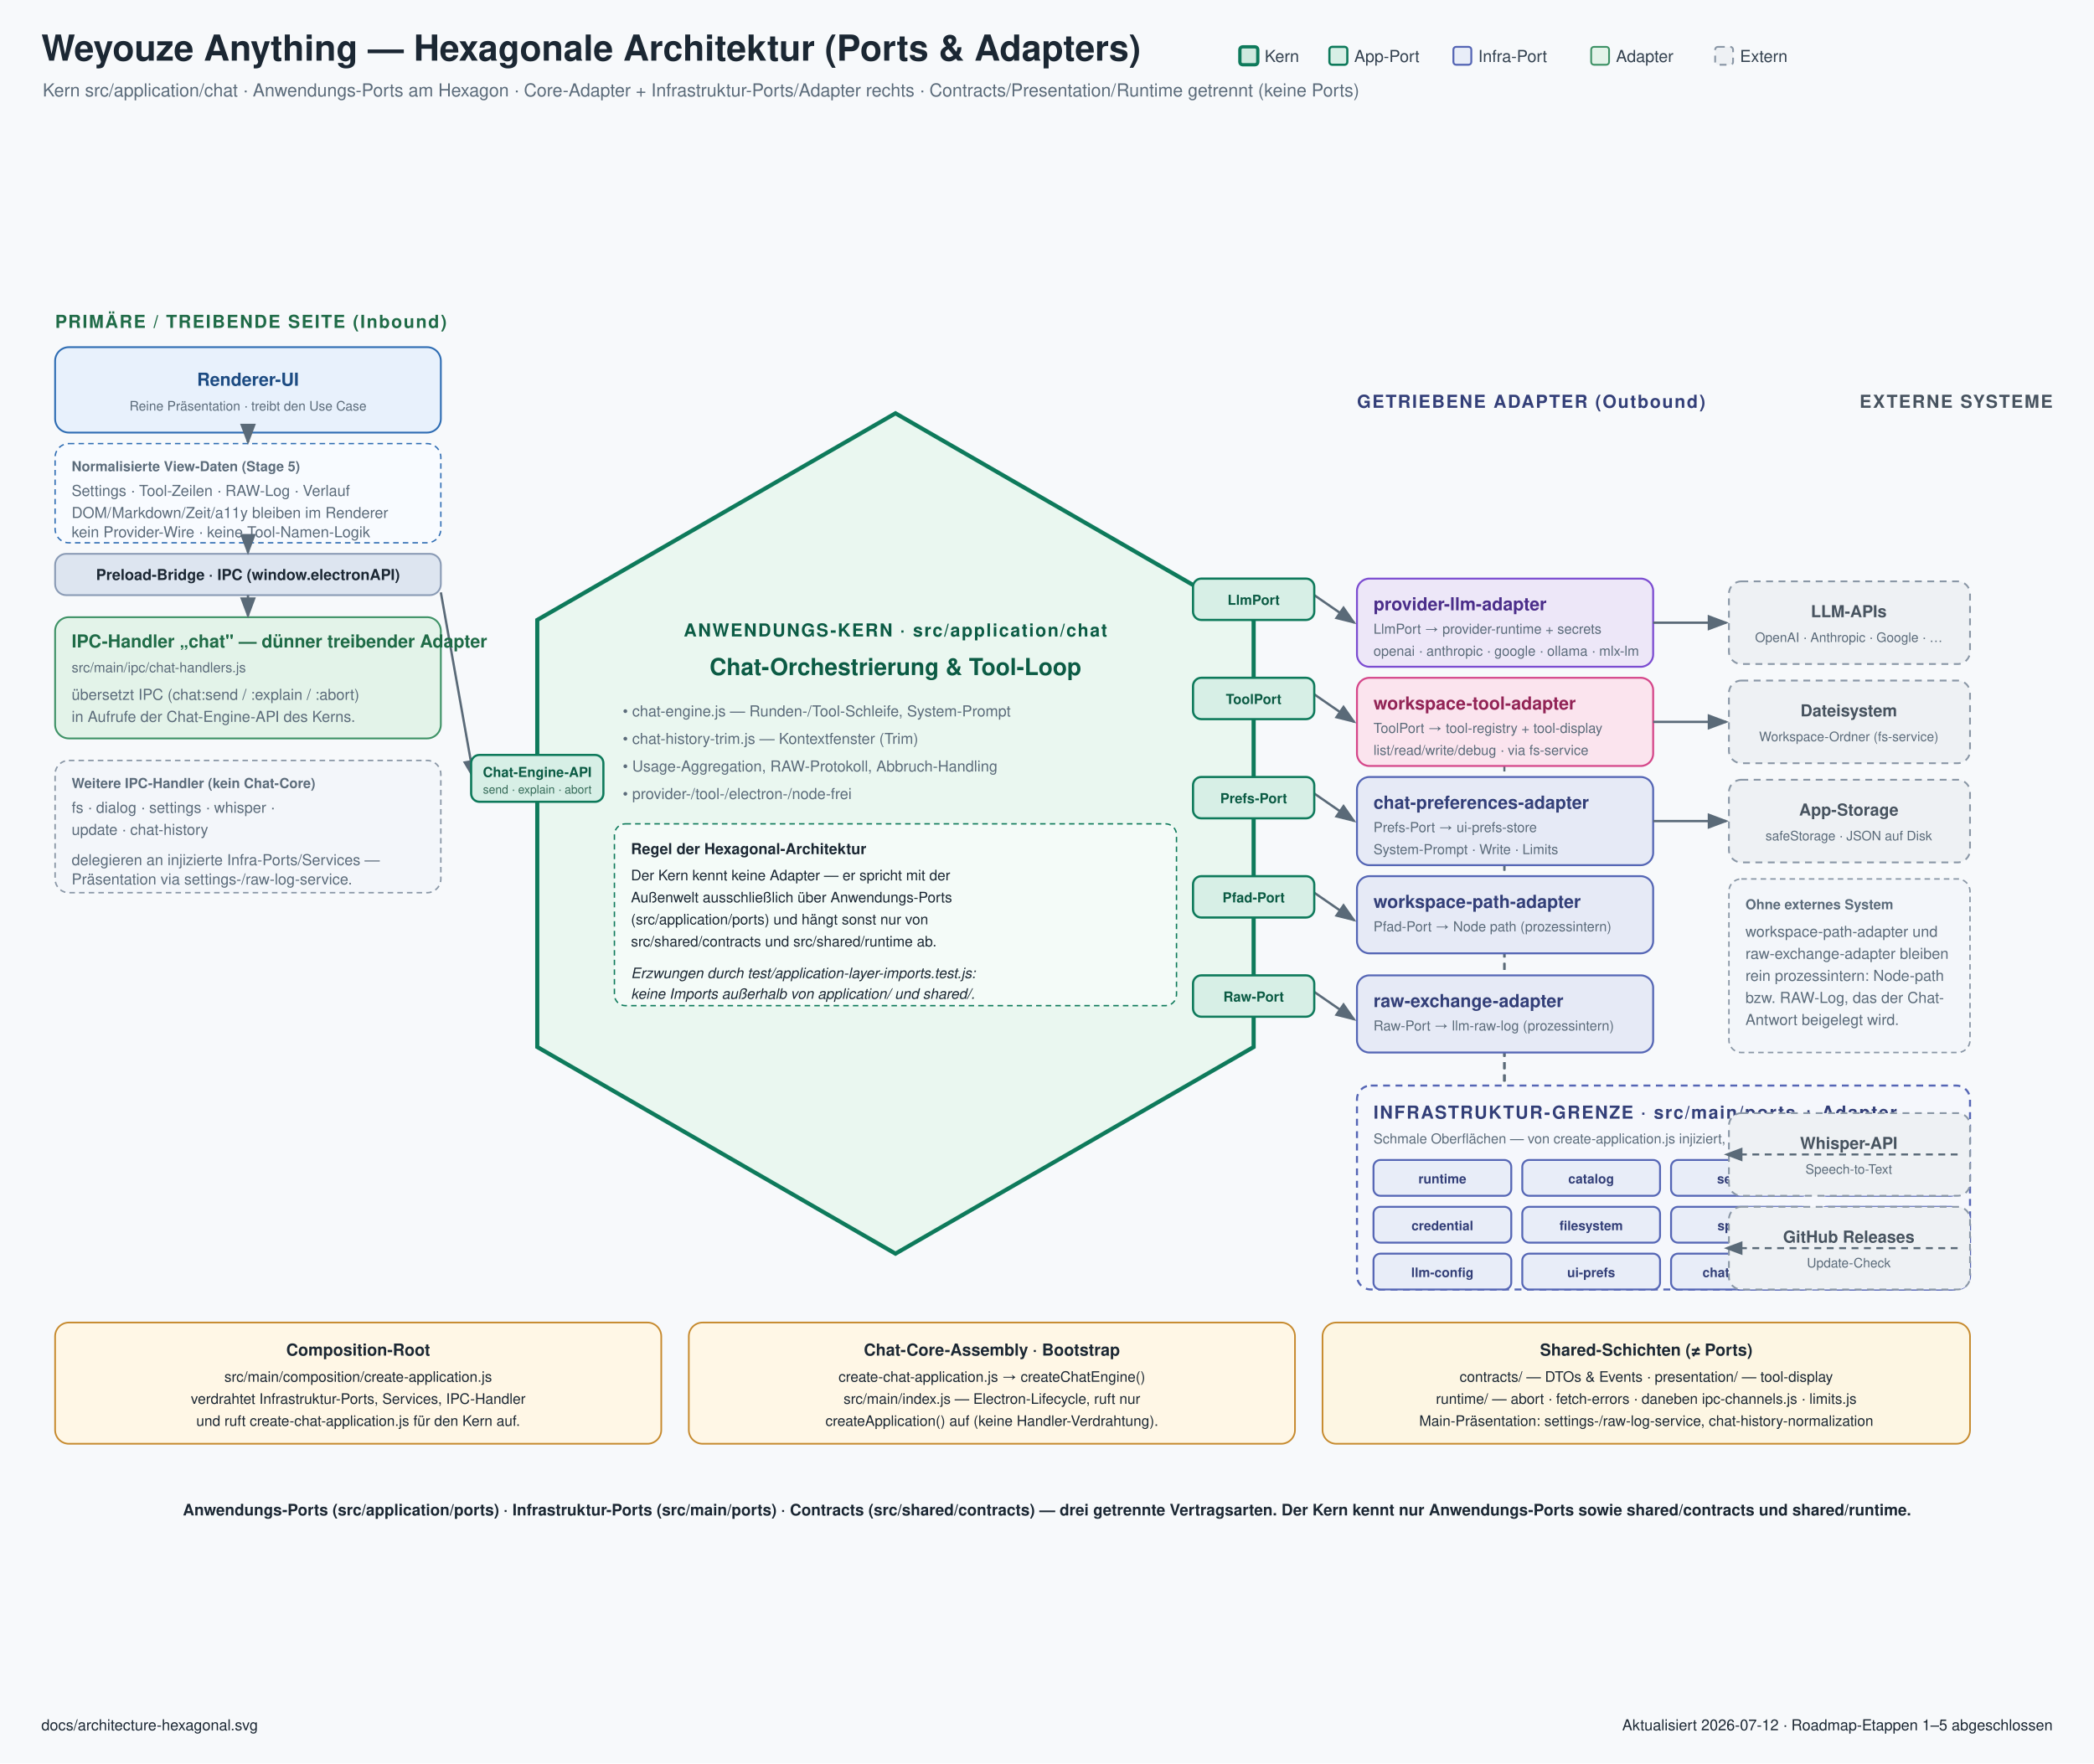
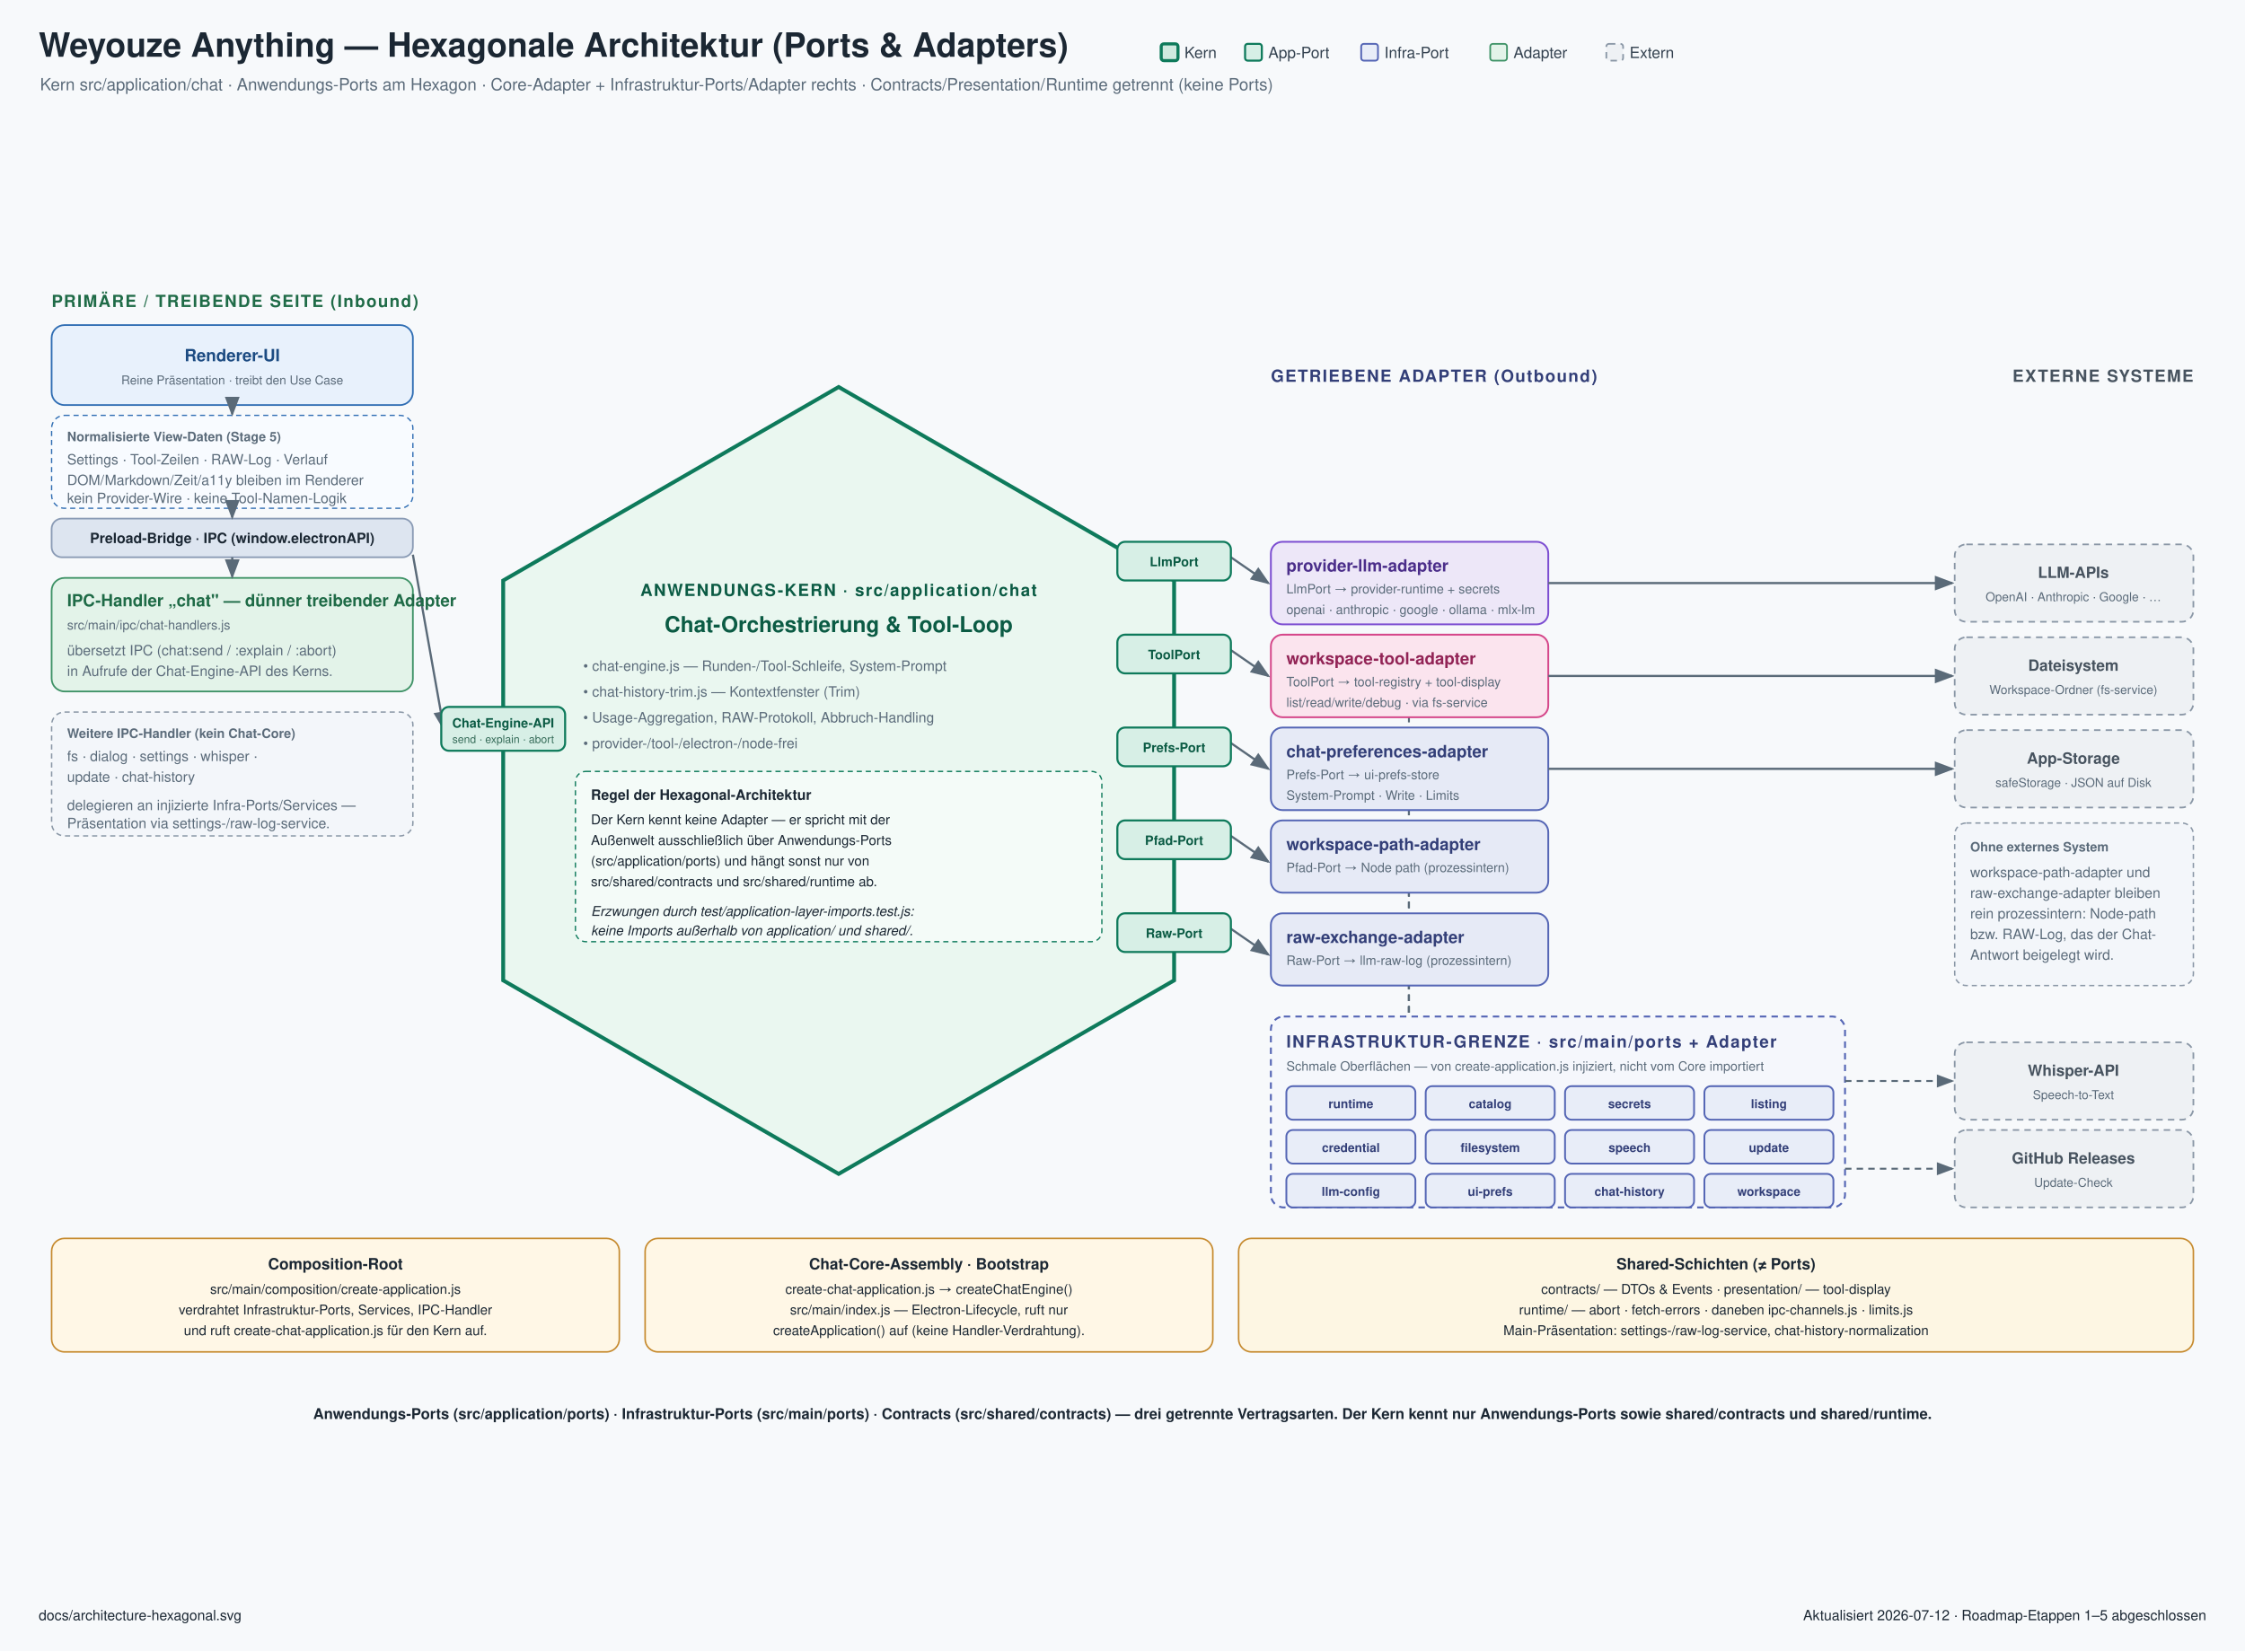
- <svg xmlns="http://www.w3.org/2000/svg" viewBox="0 0 1520 1280" width="1520" height="1280" role="img" aria-labelledby="title desc" font-family="'Segoe UI', Helvetica, Arial, sans-serif">
+ <svg xmlns="http://www.w3.org/2000/svg" viewBox="0 0 1740 1280" width="1740" height="1280" role="img" aria-labelledby="title desc" font-family="'Segoe UI', Helvetica, Arial, sans-serif">
  <defs>
    <marker id="ah" viewBox="0 0 8 6" markerWidth="9" markerHeight="7" refX="7" refY="3" orient="auto-start-reverse">
      <path d="M0,0 L8,3 L0,6 Z" fill="#5a6a78" />
    </marker>
    <style>
      text{fill:#1b2733}
      .t-title{font-size:26px;font-weight:700}
      .t-sub{font-size:13px;fill:#5b6b7a}
      .zlabel{font-size:13px;font-weight:700;letter-spacing:1px}
      .btitle{font-size:13px;font-weight:700}
      .bsub{font-size:10px;fill:#5b6b7a}
      .chip{font-size:12px;font-weight:600;text-anchor:middle}
      .chipsub{font-size:9.5px;fill:#5b6b7a;text-anchor:middle}
      .note{font-size:11px;fill:#5b6b7a}
      .arrlbl{font-size:10px;fill:#47535f;font-weight:600;text-anchor:middle}
      .portlbl{font-size:10px;font-weight:700;fill:#0b5b44;text-anchor:middle}
      .portsub{font-size:8.5px;fill:#356b58;text-anchor:middle}
      .iportlbl{font-size:9.5px;font-weight:700;fill:#333f78;text-anchor:middle}
      .legend{font-size:12px;fill:#33414f}
      .tt-ui{fill:#1c4b82}.tt-hand{fill:#1f6b47}.tt-prov{fill:#4b2e8a}
      .tt-tool{fill:#922456}.tt-svc{fill:#333f78}.tt-ext{fill:#47535f}
      .tt-core{fill:#0b5b44}.tt-contract{fill:#8a5a12}
      rect.ui{fill:#e8f1fc;stroke:#2f6db3;stroke-width:1.3}
      rect.hand{fill:#e3f3e9;stroke:#3e9266;stroke-width:1.3}
      rect.prov{fill:#ede7f8;stroke:#7c4dd1;stroke-width:1.4}
      rect.tool{fill:#fbe4ee;stroke:#d5478a;stroke-width:1.4}
      rect.svc{fill:#e6eaf6;stroke:#5566b5;stroke-width:1.4}
      rect.ext{fill:#eef1f4;stroke:#8a97a6;stroke-width:1.3;stroke-dasharray:5 4}
      rect.core{fill:#cfe9df;stroke:#0e7a5b;stroke-width:2.4}
      rect.preload{fill:#dde5f0;stroke:#8a9bb5;stroke-width:1.3}
      rect.port{fill:#d7efe6;stroke:#0e7a5b;stroke-width:1.6}
      rect.iport{fill:#e8edf8;stroke:#5566b5;stroke-width:1.4}
      .flow{stroke:#5a6a78;stroke-width:1.7;fill:none}
      .flow-d{stroke:#5a6a78;stroke-width:1.5;fill:none;stroke-dasharray:5 4}
      .hex{fill:#eaf7f0;stroke:#0e7a5b;stroke-width:3}
    </style>
  </defs>
-   <rect x="0" y="0" width="1520" height="1280" fill="#f7f9fb" />
+   <rect x="0" y="0" width="1740" height="1280" fill="#f7f9fb" />
  <text class="t-title" x="30" y="44">Weyouze Anything — Hexagonale Architektur (Ports &amp; Adapters)</text>
  <text class="t-sub" x="31" y="70">Kern src/application/chat · Anwendungs-Ports am Hexagon · Core-Adapter + Infrastruktur-Ports/Adapter rechts · Contracts/Presentation/Runtime getrennt (keine Ports)</text>
  <g>
    <rect class="core" x="900" y="34" width="13" height="13" rx="2" />
    <text class="legend" x="918" y="45">Kern</text>
    <rect class="port" x="965" y="34" width="13" height="13" rx="2" />
    <text class="legend" x="983" y="45">App-Port</text>
    <rect class="iport" x="1055" y="34" width="13" height="13" rx="2" />
    <text class="legend" x="1073" y="45">Infra-Port</text>
    <rect class="hand" x="1155" y="34" width="13" height="13" rx="2" />
    <text class="legend" x="1173" y="45">Adapter</text>
    <rect class="ext" x="1245" y="34" width="13" height="13" rx="2" />
    <text class="legend" x="1263" y="45">Extern</text>
  </g>
  <text class="zlabel tt-hand" x="40" y="238">PRIMÄRE / TREIBENDE SEITE (Inbound)</text>
  <text class="zlabel tt-svc" x="985" y="296">GETRIEBENE ADAPTER (Outbound)</text>
-   <text class="zlabel tt-ext" x="1490" y="296" text-anchor="end">EXTERNE SYSTEME</text>
+   <text class="zlabel tt-ext" x="1700" y="296" text-anchor="end">EXTERNE SYSTEME</text>
  <line class="flow" x1="954" y1="432" x2="983" y2="452" marker-end="url(#ah)" />
  <line class="flow" x1="954" y1="504" x2="983" y2="524" marker-end="url(#ah)" />
  <line class="flow" x1="954" y1="576" x2="983" y2="596" marker-end="url(#ah)" />
  <line class="flow" x1="954" y1="648" x2="983" y2="668" marker-end="url(#ah)" />
  <line class="flow" x1="954" y1="720" x2="983" y2="740" marker-end="url(#ah)" />
  <line class="flow-d" x1="1092" y1="492" x2="1092" y2="808" marker-end="url(#ah)" />
  <line class="flow-d" x1="1092" y1="564" x2="1092" y2="808" marker-end="url(#ah)" />
  <line class="flow-d" x1="1092" y1="636" x2="1092" y2="808" marker-end="url(#ah)" />
  <line class="flow-d" x1="1092" y1="708" x2="1092" y2="808" marker-end="url(#ah)" />
  <line class="flow-d" x1="1092" y1="780" x2="1092" y2="808" marker-end="url(#ah)" />
  <line class="flow" x1="320" y1="430" x2="344" y2="565" marker-end="url(#ah)" />
  <polygon class="hex" points="650,300 910,450 910,760 650,910 390,760 390,450" />
  <text x="650" y="462" text-anchor="middle" class="zlabel tt-core">ANWENDUNGS-KERN · src/application/chat</text>
  <text x="650" y="490" text-anchor="middle" font-size="17" font-weight="700" class="tt-core">Chat-Orchestrierung &amp; Tool-Loop</text>
  <text class="note" x="452" y="520" fill="#204b3d">• chat-engine.js — Runden-/Tool-Schleife, System-Prompt</text>
  <text class="note" x="452" y="540" fill="#204b3d">• chat-history-trim.js — Kontextfenster (Trim)</text>
  <text class="note" x="452" y="560" fill="#204b3d">• Usage-Aggregation, RAW-Protokoll, Abbruch-Handling</text>
  <text class="note" x="452" y="580" fill="#204b3d">• provider-/tool-/electron-/node-frei</text>
  <rect x="446" y="598" width="408" height="132" rx="8" fill="#f4fbf8" stroke="#0e7a5b" stroke-width="1" stroke-dasharray="4 3" />
  <text x="458" y="620" font-size="11" font-weight="700" fill="#0b5b44">Regel der Hexagonal-Architektur</text>
  <text x="458" y="639" font-size="10.5" fill="#356b58">Der Kern kennt keine Adapter — er spricht mit der</text>
  <text x="458" y="655" font-size="10.5" fill="#356b58">Außenwelt ausschließlich über Anwendungs-Ports</text>
  <text x="458" y="671" font-size="10.5" fill="#356b58">(src/application/ports) und hängt sonst nur von</text>
  <text x="458" y="687" font-size="10.5" fill="#356b58">src/shared/contracts und src/shared/runtime ab.</text>
  <text x="458" y="710" font-size="10.5" font-style="italic" fill="#0b5b44">Erzwungen durch test/application-layer-imports.test.js:</text>
  <text x="458" y="725" font-size="10.5" font-style="italic" fill="#0b5b44">keine Imports außerhalb von application/ und shared/.</text>
  <rect class="port" x="342" y="548" width="96" height="34" rx="6" />
  <text class="portlbl" x="390" y="564">Chat-Engine-API</text>
  <text class="portsub" x="390" y="576">send · explain · abort</text>
  <rect class="port" x="866" y="420" width="88" height="30" rx="6" />
  <text class="portlbl" x="910" y="439">LlmPort</text>
  <rect class="port" x="866" y="492" width="88" height="30" rx="6" />
  <text class="portlbl" x="910" y="511">ToolPort</text>
  <rect class="port" x="866" y="564" width="88" height="30" rx="6" />
  <text class="portlbl" x="910" y="583">Prefs-Port</text>
  <rect class="port" x="866" y="636" width="88" height="30" rx="6" />
  <text class="portlbl" x="910" y="655">Pfad-Port</text>
  <rect class="port" x="866" y="708" width="88" height="30" rx="6" />
  <text class="portlbl" x="910" y="727">Raw-Port</text>
  <rect class="ui" x="40" y="252" width="280" height="62" rx="10" />
  <text class="btitle tt-ui" x="180" y="280" text-anchor="middle">Renderer-UI</text>
  <text class="chipsub" x="180" y="298">Reine Präsentation · treibt den Use Case</text>
  <rect x="40" y="322" width="280" height="72" rx="10" fill="#f8fbff" stroke="#2f6db3" stroke-width="1" stroke-dasharray="4 3" />
  <text class="bsub" x="52" y="342" font-weight="700" fill="#1c4b82">Normalisierte View-Daten (Stage 5)</text>
  <text class="note" x="52" y="360">Settings · Tool-Zeilen · RAW-Log · Verlauf</text>
  <text class="note" x="52" y="376">DOM/Markdown/Zeit/a11y bleiben im Renderer</text>
  <text class="note" x="52" y="390">kein Provider-Wire · keine Tool-Namen-Logik</text>
  <rect class="preload" x="40" y="402" width="280" height="30" rx="8" />
  <text x="180" y="421" text-anchor="middle" font-size="11" font-weight="600" fill="#1e2b3d">Preload-Bridge · IPC (window.electronAPI)</text>
  <rect class="hand" x="40" y="448" width="280" height="88" rx="10" fill="#eef7f1" />
  <text class="btitle tt-hand" x="52" y="470">IPC-Handler „chat" — dünner treibender Adapter</text>
  <text class="bsub" x="52" y="488">src/main/ipc/chat-handlers.js</text>
  <text class="note" x="52" y="508">übersetzt IPC (chat:send / :explain / :abort)</text>
  <text class="note" x="52" y="524">in Aufrufe der Chat-Engine-API des Kerns.</text>
  <rect x="40" y="552" width="280" height="96" rx="10" fill="#f3f6fa" stroke="#8a97a6" stroke-width="1.1" stroke-dasharray="4 3" />
  <text class="bsub" x="52" y="572" font-weight="700" fill="#47535f">Weitere IPC-Handler (kein Chat-Core)</text>
  <text class="note" x="52" y="590">fs · dialog · settings · whisper ·</text>
  <text class="note" x="52" y="606">update · chat-history</text>
  <text class="note" x="52" y="628">delegieren an injizierte Infra-Ports/Services —</text>
  <text class="note" x="52" y="642">Präsentation via settings-/raw-log-service.</text>
  <line class="flow" x1="180" y1="314" x2="180" y2="321" marker-end="url(#ah)" />
  <line class="flow" x1="180" y1="394" x2="180" y2="401" marker-end="url(#ah)" />
  <line class="flow" x1="180" y1="432" x2="180" y2="447" marker-end="url(#ah)" />
  <rect class="prov" x="985" y="420" width="215" height="64" rx="9" />
  <text class="btitle tt-prov" x="997" y="443">provider-llm-adapter</text>
  <text class="bsub" x="997" y="460">LlmPort → provider-runtime + secrets</text>
  <text class="bsub" x="997" y="476">openai · anthropic · google · ollama · mlx-lm</text>
  <rect class="tool" x="985" y="492" width="215" height="64" rx="9" />
  <text class="btitle tt-tool" x="997" y="515">workspace-tool-adapter</text>
  <text class="bsub" x="997" y="532">ToolPort → tool-registry + tool-display</text>
  <text class="bsub" x="997" y="548">list/read/write/debug · via fs-service</text>
  <rect class="svc" x="985" y="564" width="215" height="64" rx="9" />
  <text class="btitle tt-svc" x="997" y="587">chat-preferences-adapter</text>
  <text class="bsub" x="997" y="604">Prefs-Port → ui-prefs-store</text>
  <text class="bsub" x="997" y="620">System-Prompt · Write · Limits</text>
  <rect class="svc" x="985" y="636" width="215" height="56" rx="9" />
  <text class="btitle tt-svc" x="997" y="659">workspace-path-adapter</text>
  <text class="bsub" x="997" y="676">Pfad-Port → Node path (prozessintern)</text>
  <rect class="svc" x="985" y="708" width="215" height="56" rx="9" />
  <text class="btitle tt-svc" x="997" y="731">raw-exchange-adapter</text>
  <text class="bsub" x="997" y="748">Raw-Port → llm-raw-log (prozessintern)</text>
-   <line class="flow" x1="1200" y1="452" x2="1253" y2="452" marker-end="url(#ah)" />
-   <line class="flow" x1="1200" y1="524" x2="1253" y2="524" marker-end="url(#ah)" />
-   <line class="flow" x1="1200" y1="596" x2="1253" y2="596" marker-end="url(#ah)" />
+   <line class="flow" x1="1200" y1="452" x2="1513" y2="452" marker-end="url(#ah)" />
+   <line class="flow" x1="1200" y1="524" x2="1513" y2="524" marker-end="url(#ah)" />
+   <line class="flow" x1="1200" y1="596" x2="1513" y2="596" marker-end="url(#ah)" />
  <rect x="985" y="788" width="445" height="148" rx="10" fill="#f5f7fc" stroke="#5566b5" stroke-width="1.5" stroke-dasharray="5 4" />
  <text class="zlabel tt-svc" x="997" y="812">INFRASTRUKTUR-GRENZE · src/main/ports + Adapter</text>
  <text class="bsub" x="997" y="830">Schmale Oberflächen — von create-application.js injiziert, nicht vom Core importiert</text>
  <g>
    <rect class="iport" x="997" y="842" width="100" height="26" rx="5" />
    <text class="iportlbl" x="1047" y="859">runtime</text>
    <rect class="iport" x="1105" y="842" width="100" height="26" rx="5" />
    <text class="iportlbl" x="1155" y="859">catalog</text>
    <rect class="iport" x="1213" y="842" width="100" height="26" rx="5" />
    <text class="iportlbl" x="1263" y="859">secrets</text>
    <rect class="iport" x="1321" y="842" width="100" height="26" rx="5" />
    <text class="iportlbl" x="1371" y="859">listing</text>
  </g>
  <g>
    <rect class="iport" x="997" y="876" width="100" height="26" rx="5" />
    <text class="iportlbl" x="1047" y="893">credential</text>
    <rect class="iport" x="1105" y="876" width="100" height="26" rx="5" />
    <text class="iportlbl" x="1155" y="893">filesystem</text>
    <rect class="iport" x="1213" y="876" width="100" height="26" rx="5" />
    <text class="iportlbl" x="1263" y="893">speech</text>
    <rect class="iport" x="1321" y="876" width="100" height="26" rx="5" />
    <text class="iportlbl" x="1371" y="893">update</text>
  </g>
  <g>
    <rect class="iport" x="997" y="910" width="100" height="26" rx="5" />
    <text class="iportlbl" x="1047" y="927">llm-config</text>
    <rect class="iport" x="1105" y="910" width="100" height="26" rx="5" />
    <text class="iportlbl" x="1155" y="927">ui-prefs</text>
    <rect class="iport" x="1213" y="910" width="100" height="26" rx="5" />
    <text class="iportlbl" x="1263" y="927">chat-history</text>
    <rect class="iport" x="1321" y="910" width="100" height="26" rx="5" />
    <text class="iportlbl" x="1371" y="927">workspace</text>
  </g>
-   <rect class="ext" x="1255" y="422" width="175" height="60" rx="9" />
-   <text class="chip tt-ext" x="1342" y="448">LLM-APIs</text>
-   <text class="chipsub" x="1342" y="466">OpenAI · Anthropic · Google · …</text>
-   <rect class="ext" x="1255" y="494" width="175" height="60" rx="9" />
-   <text class="chip tt-ext" x="1342" y="520">Dateisystem</text>
-   <text class="chipsub" x="1342" y="538">Workspace-Ordner (fs-service)</text>
-   <rect class="ext" x="1255" y="566" width="175" height="60" rx="9" />
-   <text class="chip tt-ext" x="1342" y="592">App-Storage</text>
-   <text class="chipsub" x="1342" y="610">safeStorage · JSON auf Disk</text>
-   <rect x="1255" y="638" width="175" height="126" rx="9" fill="#f3f6fa" stroke="#8a97a6" stroke-width="1.1" stroke-dasharray="4 3" />
-   <text class="bsub" x="1267" y="660" font-weight="700" fill="#47535f">Ohne externes System</text>
-   <text class="note" x="1267" y="680">workspace-path-adapter und</text>
-   <text class="note" x="1267" y="696">raw-exchange-adapter bleiben</text>
-   <text class="note" x="1267" y="712">rein prozessintern: Node-path</text>
-   <text class="note" x="1267" y="728">bzw. RAW-Log, das der Chat-</text>
-   <text class="note" x="1267" y="744">Antwort beigelegt wird.</text>
-   <rect class="ext" x="1255" y="808" width="175" height="60" rx="9" />
-   <text class="chip tt-ext" x="1342" y="834">Whisper-API</text>
-   <text class="chipsub" x="1342" y="852">Speech-to-Text</text>
-   <rect class="ext" x="1255" y="876" width="175" height="60" rx="9" />
-   <text class="chip tt-ext" x="1342" y="902">GitHub Releases</text>
-   <text class="chipsub" x="1342" y="920">Update-Check</text>
-   <line class="flow-d" x1="1421" y1="838" x2="1253" y2="838" marker-end="url(#ah)" />
-   <line class="flow-d" x1="1421" y1="906" x2="1253" y2="906" marker-end="url(#ah)" />
+   <rect class="ext" x="1515" y="422" width="185" height="60" rx="9" />
+   <text class="chip tt-ext" x="1607" y="448">LLM-APIs</text>
+   <text class="chipsub" x="1607" y="466">OpenAI · Anthropic · Google · …</text>
+   <rect class="ext" x="1515" y="494" width="185" height="60" rx="9" />
+   <text class="chip tt-ext" x="1607" y="520">Dateisystem</text>
+   <text class="chipsub" x="1607" y="538">Workspace-Ordner (fs-service)</text>
+   <rect class="ext" x="1515" y="566" width="185" height="60" rx="9" />
+   <text class="chip tt-ext" x="1607" y="592">App-Storage</text>
+   <text class="chipsub" x="1607" y="610">safeStorage · JSON auf Disk</text>
+   <rect x="1515" y="638" width="185" height="126" rx="9" fill="#f3f6fa" stroke="#8a97a6" stroke-width="1.1" stroke-dasharray="4 3" />
+   <text class="bsub" x="1527" y="660" font-weight="700" fill="#47535f">Ohne externes System</text>
+   <text class="note" x="1527" y="680">workspace-path-adapter und</text>
+   <text class="note" x="1527" y="696">raw-exchange-adapter bleiben</text>
+   <text class="note" x="1527" y="712">rein prozessintern: Node-path</text>
+   <text class="note" x="1527" y="728">bzw. RAW-Log, das der Chat-</text>
+   <text class="note" x="1527" y="744">Antwort beigelegt wird.</text>
+   <rect class="ext" x="1515" y="808" width="185" height="60" rx="9" />
+   <text class="chip tt-ext" x="1607" y="834">Whisper-API</text>
+   <text class="chipsub" x="1607" y="852">Speech-to-Text</text>
+   <rect class="ext" x="1515" y="876" width="185" height="60" rx="9" />
+   <text class="chip tt-ext" x="1607" y="902">GitHub Releases</text>
+   <text class="chipsub" x="1607" y="920">Update-Check</text>
+   <line class="flow-d" x1="1430" y1="838" x2="1513" y2="838" marker-end="url(#ah)" />
+   <line class="flow-d" x1="1430" y1="906" x2="1513" y2="906" marker-end="url(#ah)" />
  <rect x="40" y="960" width="440" height="88" rx="10" fill="#fff7e6" stroke="#c68a2e" stroke-width="1.2" />
  <text x="260" y="984" text-anchor="middle" font-size="12" font-weight="700" fill="#8a5a12">Composition-Root</text>
  <text x="260" y="1003" text-anchor="middle" font-size="10.5" fill="#8a5a12">src/main/composition/create-application.js</text>
  <text x="260" y="1019" text-anchor="middle" font-size="10.5" fill="#8a5a12">verdrahtet Infrastruktur-Ports, Services, IPC-Handler</text>
  <text x="260" y="1035" text-anchor="middle" font-size="10.5" fill="#8a5a12">und ruft create-chat-application.js für den Kern auf.</text>
  <rect x="500" y="960" width="440" height="88" rx="10" fill="#fff7e6" stroke="#c68a2e" stroke-width="1.2" />
  <text x="720" y="984" text-anchor="middle" font-size="12" font-weight="700" fill="#8a5a12">Chat-Core-Assembly · Bootstrap</text>
  <text x="720" y="1003" text-anchor="middle" font-size="10.5" fill="#8a5a12">create-chat-application.js → createChatEngine()</text>
  <text x="720" y="1019" text-anchor="middle" font-size="10.5" fill="#8a5a12">src/main/index.js — Electron-Lifecycle, ruft nur</text>
  <text x="720" y="1035" text-anchor="middle" font-size="10.5" fill="#8a5a12">createApplication() auf (keine Handler-Verdrahtung).</text>
-   <rect x="960" y="960" width="470" height="88" rx="10" fill="#fdf6e3" stroke="#c68a2e" stroke-width="1.2" />
-   <text x="1195" y="984" text-anchor="middle" font-size="12" font-weight="700" fill="#8a5a12">Shared-Schichten (≠ Ports)</text>
-   <text x="1195" y="1003" text-anchor="middle" font-size="10.5" fill="#8a5a12">contracts/ — DTOs &amp; Events · presentation/ — tool-display</text>
-   <text x="1195" y="1019" text-anchor="middle" font-size="10.5" fill="#8a5a12">runtime/ — abort · fetch-errors · daneben ipc-channels.js · limits.js</text>
-   <text x="1195" y="1035" text-anchor="middle" font-size="10.5" fill="#8a5a12">Main-Präsentation: settings-/raw-log-service, chat-history-normalization</text>
-   <text x="760" y="1100" text-anchor="middle" font-size="11.5" font-weight="600" fill="#8a5a12">Anwendungs-Ports (src/application/ports) · Infrastruktur-Ports (src/main/ports) · Contracts (src/shared/contracts) — drei getrennte Vertragsarten. Der Kern kennt nur Anwendungs-Ports sowie shared/contracts und shared/runtime.</text>
+   <rect x="960" y="960" width="740" height="88" rx="10" fill="#fdf6e3" stroke="#c68a2e" stroke-width="1.2" />
+   <text x="1330" y="984" text-anchor="middle" font-size="12" font-weight="700" fill="#8a5a12">Shared-Schichten (≠ Ports)</text>
+   <text x="1330" y="1003" text-anchor="middle" font-size="10.5" fill="#8a5a12">contracts/ — DTOs &amp; Events · presentation/ — tool-display</text>
+   <text x="1330" y="1019" text-anchor="middle" font-size="10.5" fill="#8a5a12">runtime/ — abort · fetch-errors · daneben ipc-channels.js · limits.js</text>
+   <text x="1330" y="1035" text-anchor="middle" font-size="10.5" fill="#8a5a12">Main-Präsentation: settings-/raw-log-service, chat-history-normalization</text>
+   <text x="870" y="1100" text-anchor="middle" font-size="11.5" font-weight="600" fill="#8a5a12">Anwendungs-Ports (src/application/ports) · Infrastruktur-Ports (src/main/ports) · Contracts (src/shared/contracts) — drei getrennte Vertragsarten. Der Kern kennt nur Anwendungs-Ports sowie shared/contracts und shared/runtime.</text>
  <text x="30" y="1256" font-size="11" fill="#8a97a6">docs/architecture-hexagonal.svg</text>
-   <text x="1490" y="1256" text-anchor="end" font-size="11" fill="#8a97a6">Aktualisiert 2026-07-12 · Roadmap-Etappen 1–5 abgeschlossen</text>
+   <text x="1710" y="1256" text-anchor="end" font-size="11" fill="#8a97a6">Aktualisiert 2026-07-12 · Roadmap-Etappen 1–5 abgeschlossen</text>
</svg>
